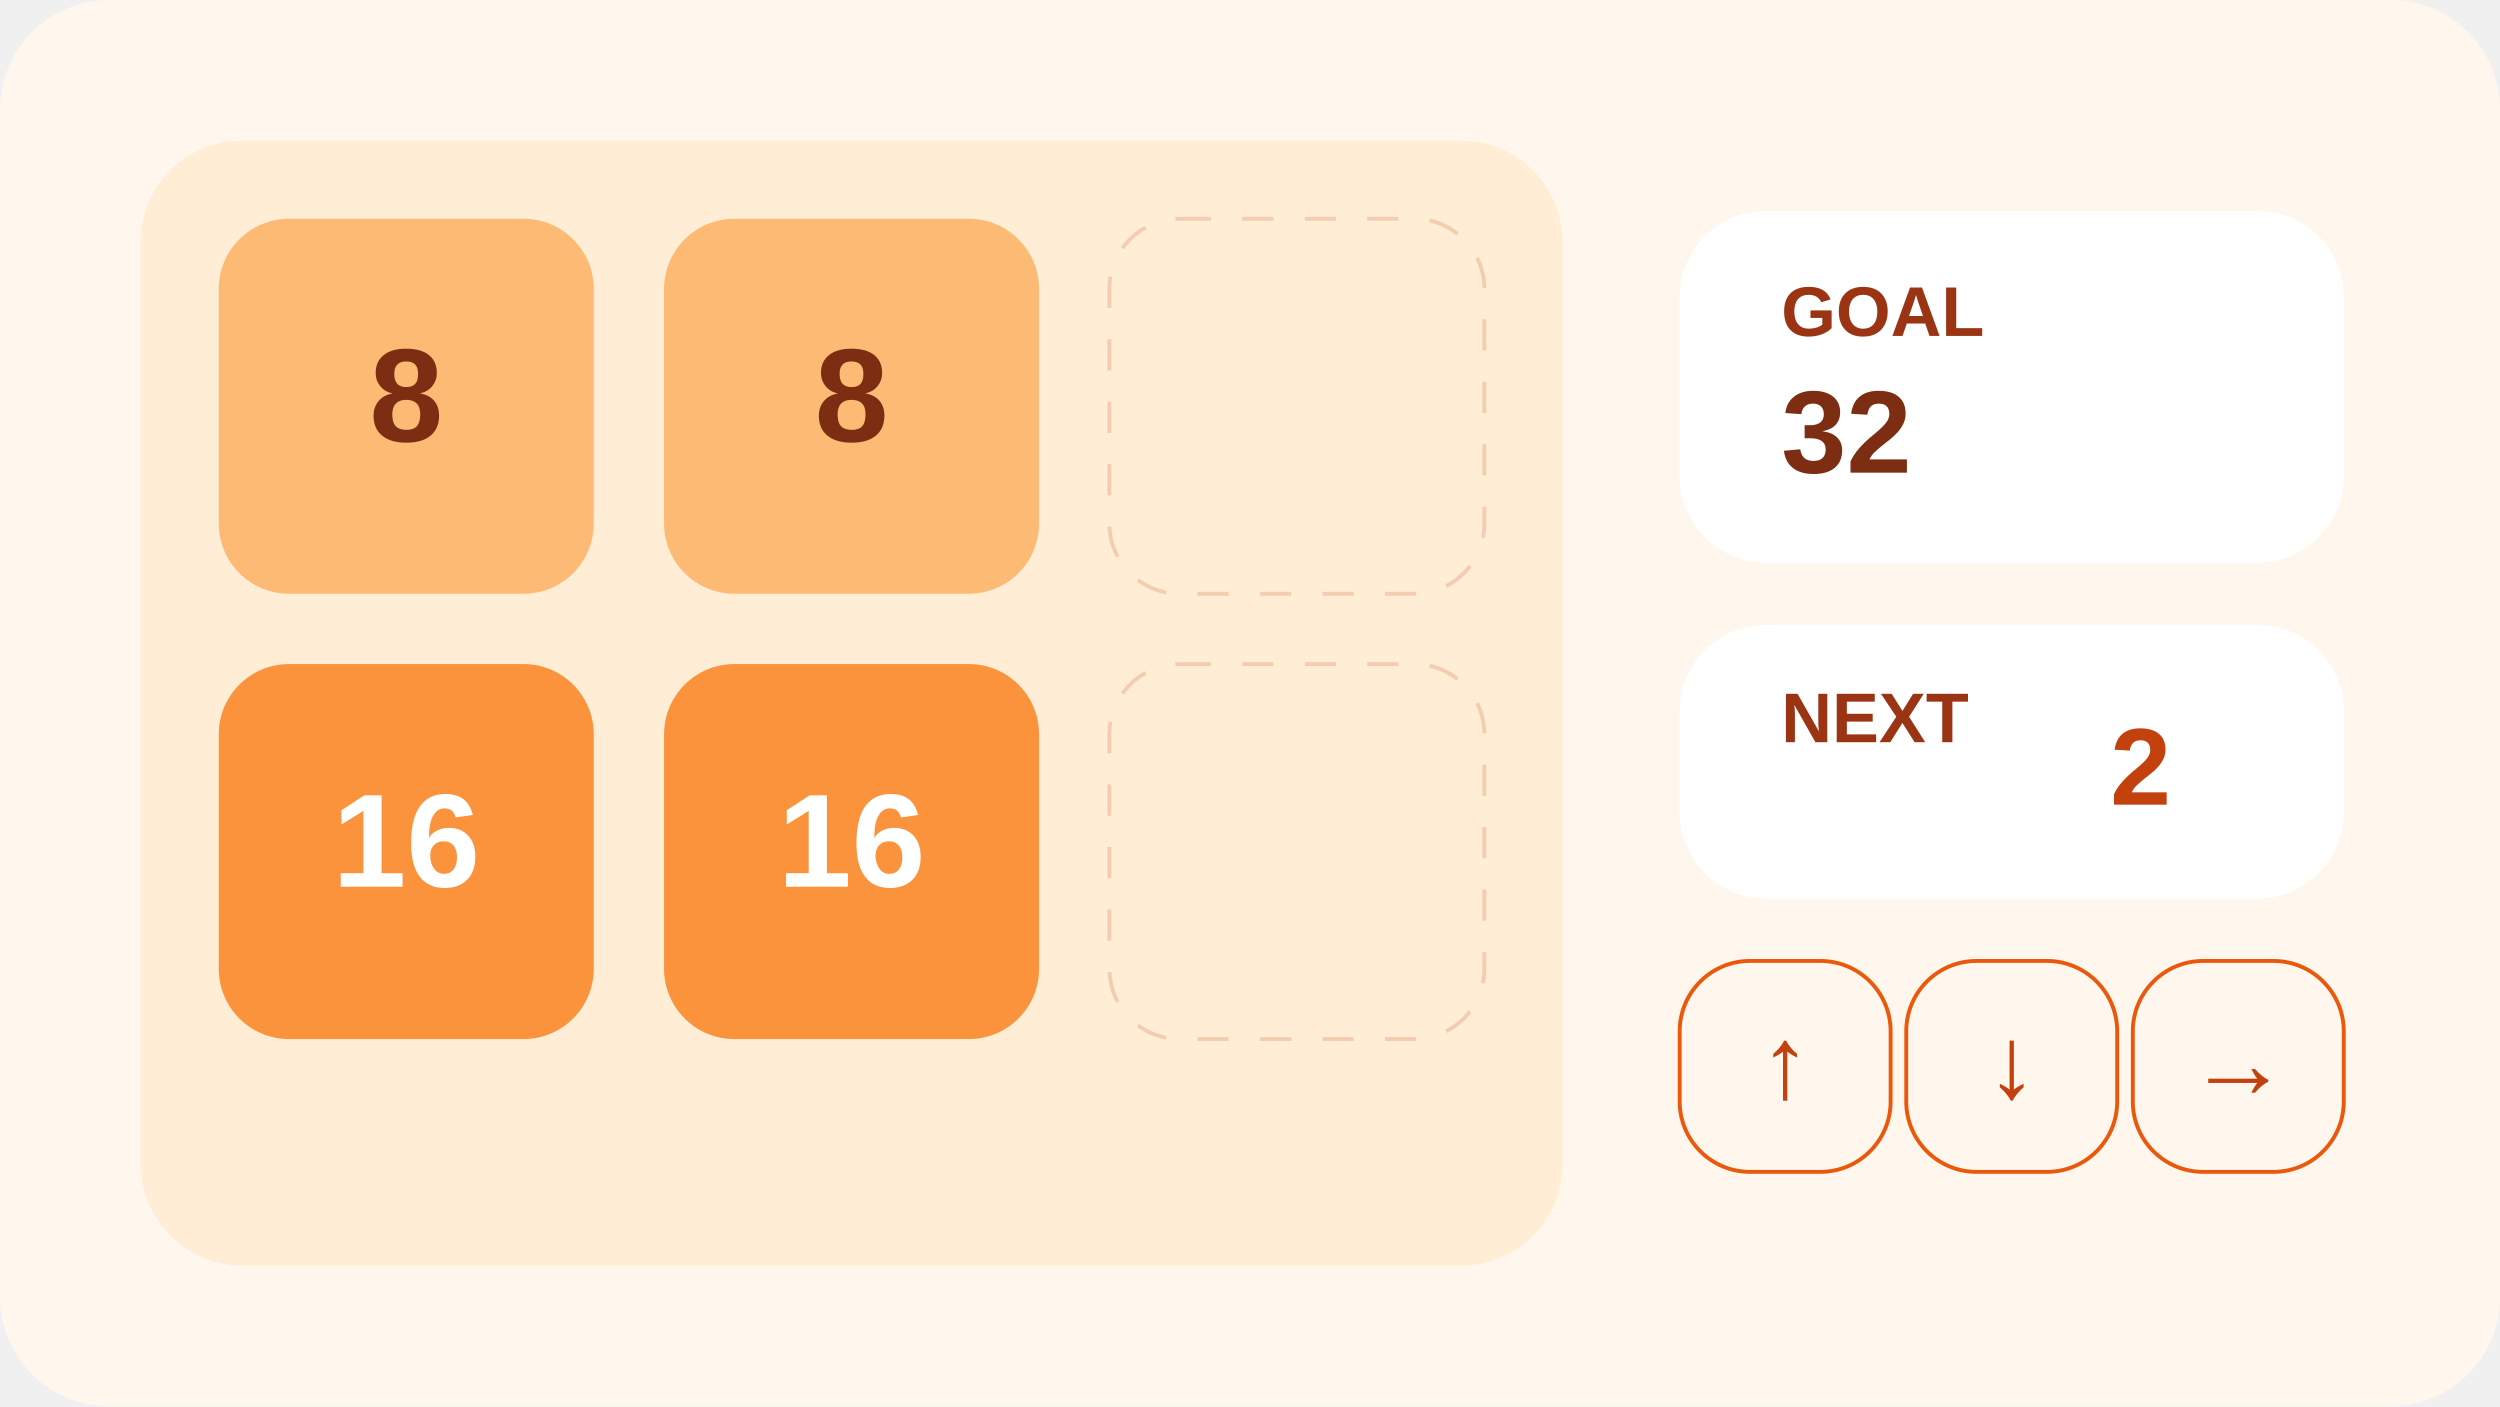
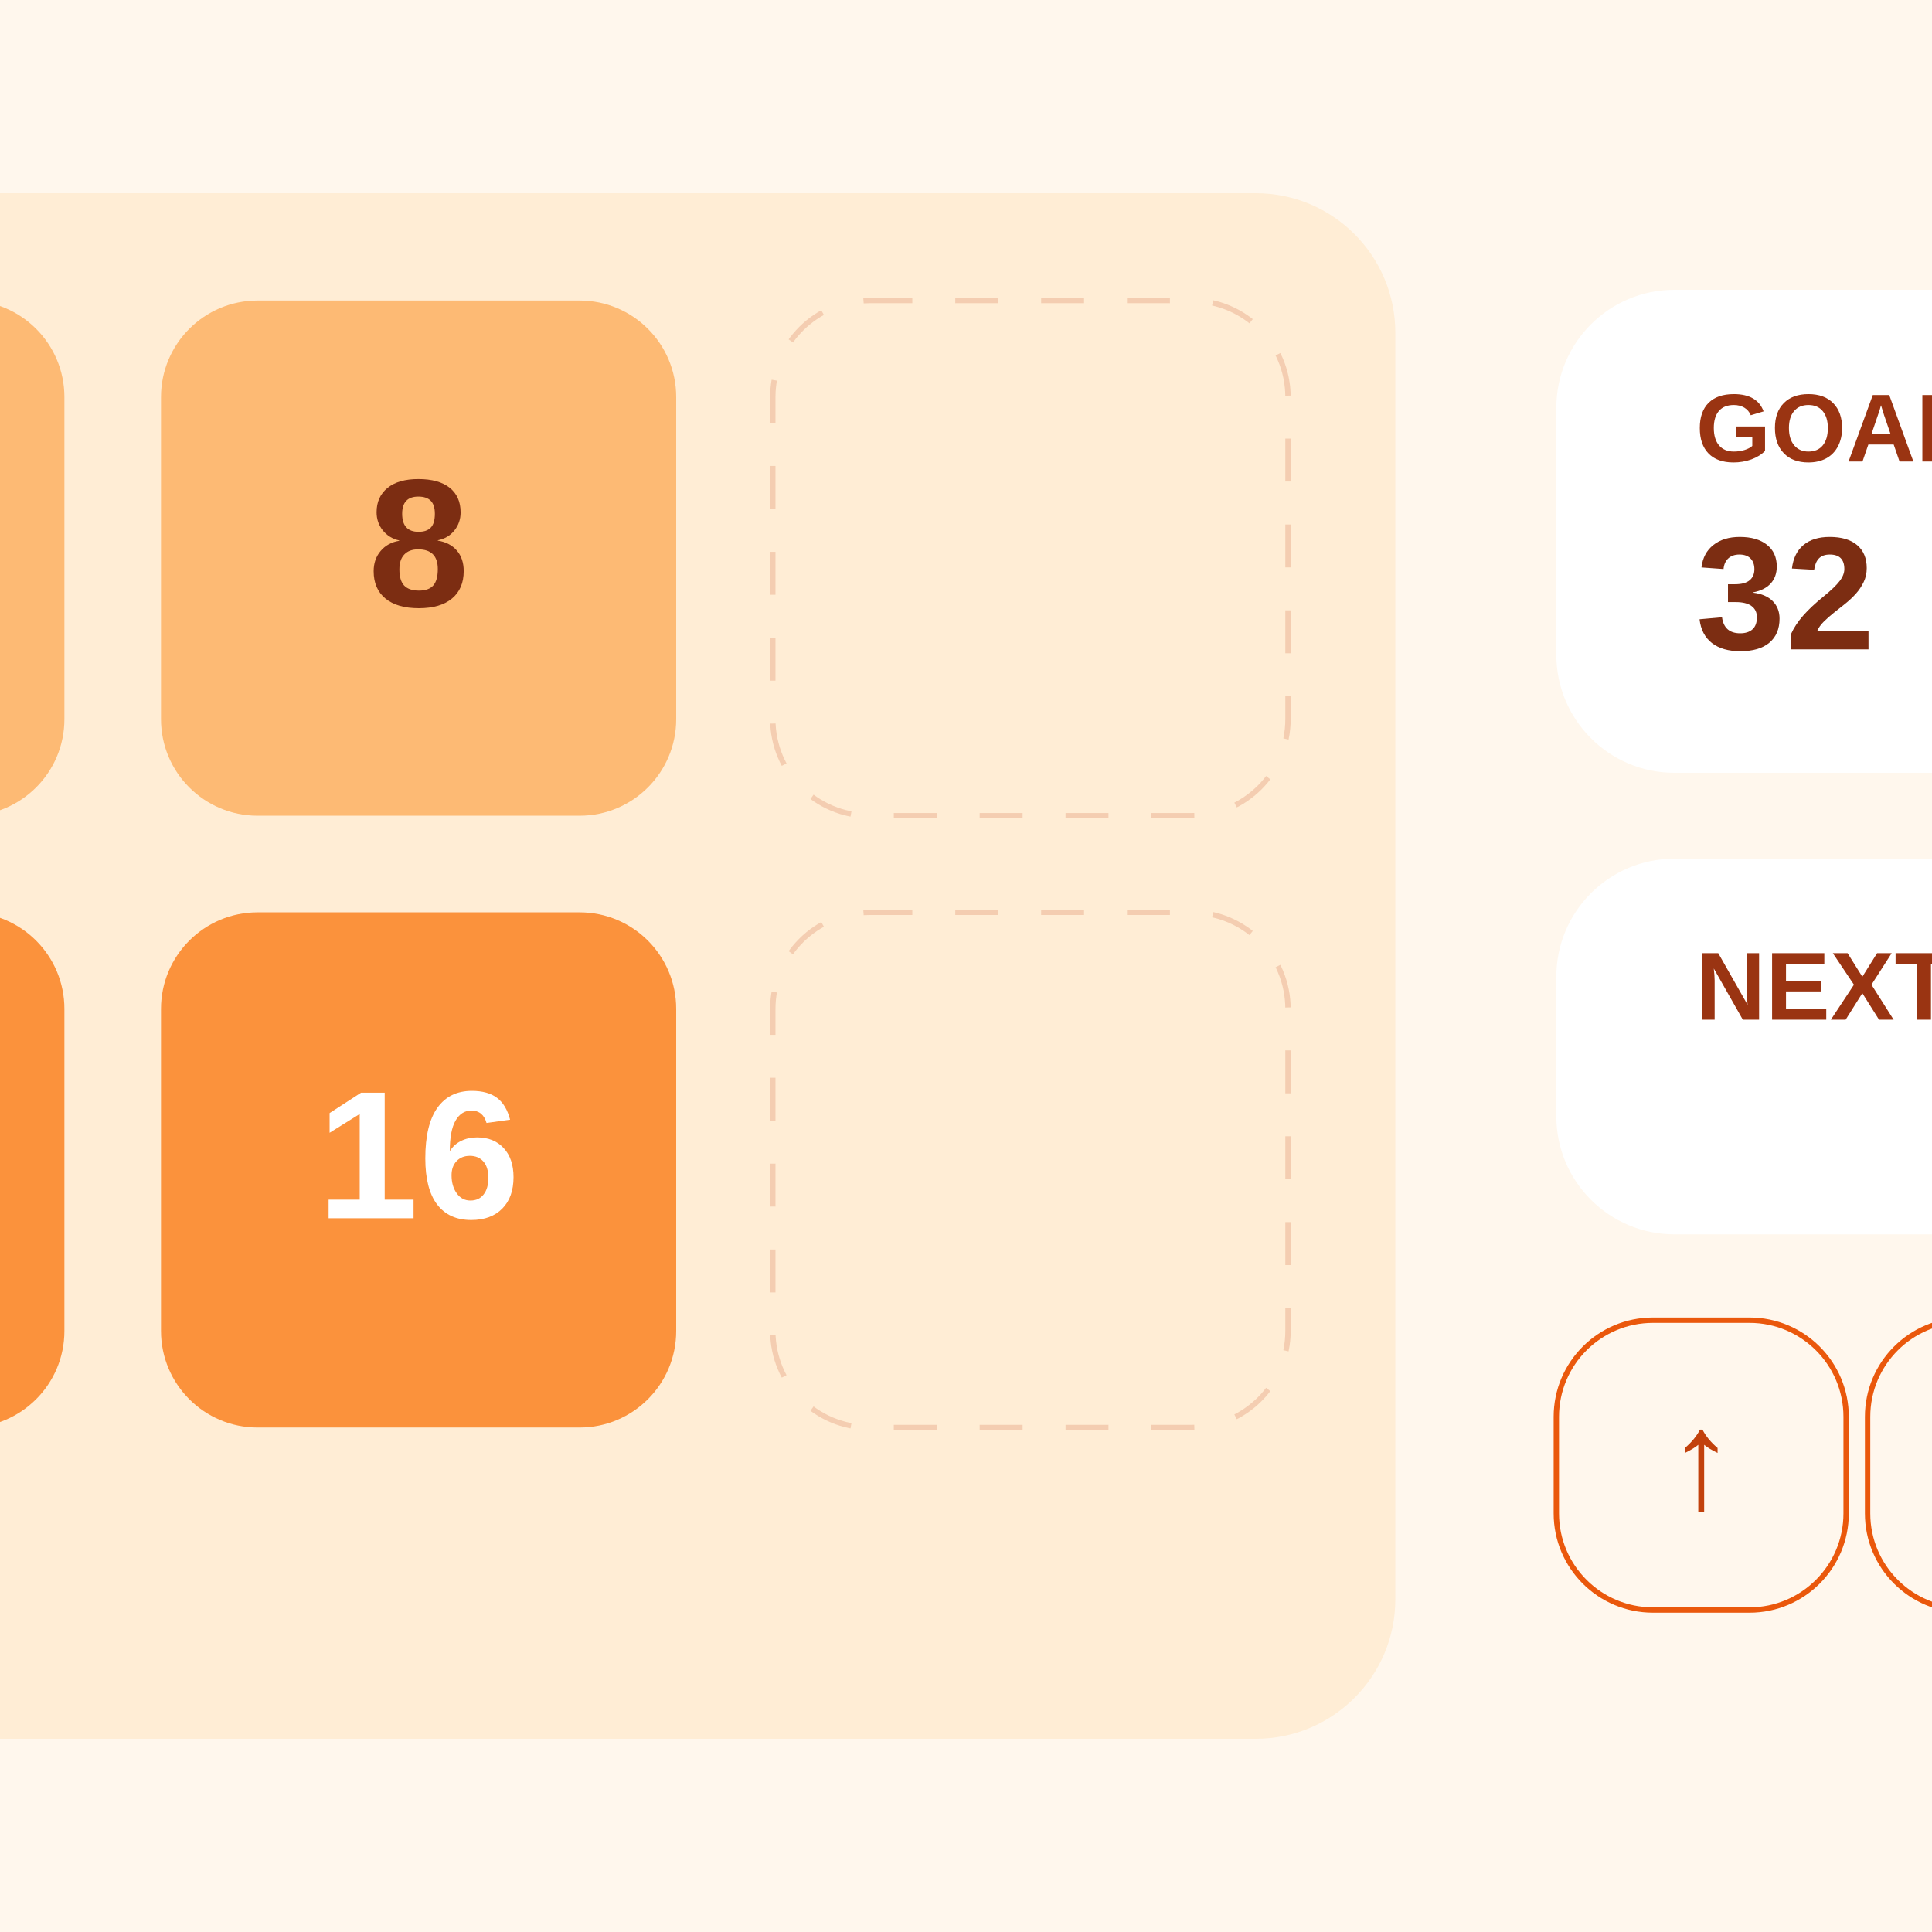
- <svg xmlns="http://www.w3.org/2000/svg" width="640" height="360" viewBox="0 0 640 360" fill="none">
+ <svg xmlns="http://www.w3.org/2000/svg" width="360" height="360" viewBox="140 0 360 360" fill="none">
  <rect width="640" height="360" rx="28" fill="#FFF7ED" />
  <rect x="36" y="36" width="364" height="288" rx="26" fill="#FFEDD5" />
  <rect x="56" y="56" width="96" height="96" rx="18" fill="#FDBA74" />
  <text x="104" y="113" text-anchor="middle" fill="#7C2D12" font-size="34" font-family="Arial, sans-serif" font-weight="700">8</text>
  <rect x="170" y="56" width="96" height="96" rx="18" fill="#FDBA74" />
  <text x="218" y="113" text-anchor="middle" fill="#7C2D12" font-size="34" font-family="Arial, sans-serif" font-weight="700">8</text>
  <rect x="284" y="56" width="96" height="96" rx="18" fill="#FFEDD5" stroke="#C2410C" stroke-opacity="0.18" stroke-dasharray="8 8" />
  <rect x="56" y="170" width="96" height="96" rx="18" fill="#FB923C" />
  <text x="104" y="227" text-anchor="middle" fill="white" font-size="34" font-family="Arial, sans-serif" font-weight="700">16</text>
  <rect x="170" y="170" width="96" height="96" rx="18" fill="#FB923C" />
  <text x="218" y="227" text-anchor="middle" fill="white" font-size="34" font-family="Arial, sans-serif" font-weight="700">16</text>
  <rect x="284" y="170" width="96" height="96" rx="18" fill="#FFEDD5" stroke="#C2410C" stroke-opacity="0.18" stroke-dasharray="8 8" />
  <rect x="430" y="54" width="170" height="90" rx="22" fill="white" />
  <text x="456" y="86" fill="#9A3412" font-size="18" font-family="Arial, sans-serif" font-weight="700">GOAL</text>
  <text x="456" y="121" fill="#7C2D12" font-size="30" font-family="Arial, sans-serif" font-weight="700">32</text>
  <rect x="430" y="160" width="170" height="70" rx="22" fill="white" />
  <text x="456" y="190" fill="#9A3412" font-size="18" font-family="Arial, sans-serif" font-weight="700">NEXT</text>
  <text x="548" y="206" text-anchor="middle" fill="#C2410C" font-size="28" font-family="Arial, sans-serif" font-weight="700">2</text>
  <rect x="430" y="246" width="54" height="54" rx="18" fill="#FFF7ED" stroke="#EA580C" />
  <text x="457" y="281" text-anchor="middle" fill="#C2410C" font-size="26" font-family="Arial, sans-serif" font-weight="700">↑</text>
  <rect x="488" y="246" width="54" height="54" rx="18" fill="#FFF7ED" stroke="#EA580C" />
  <text x="515" y="281" text-anchor="middle" fill="#C2410C" font-size="26" font-family="Arial, sans-serif" font-weight="700">↓</text>
  <rect x="546" y="246" width="54" height="54" rx="18" fill="#FFF7ED" stroke="#EA580C" />
  <text x="573" y="281" text-anchor="middle" fill="#C2410C" font-size="26" font-family="Arial, sans-serif" font-weight="700">→</text>
</svg>
